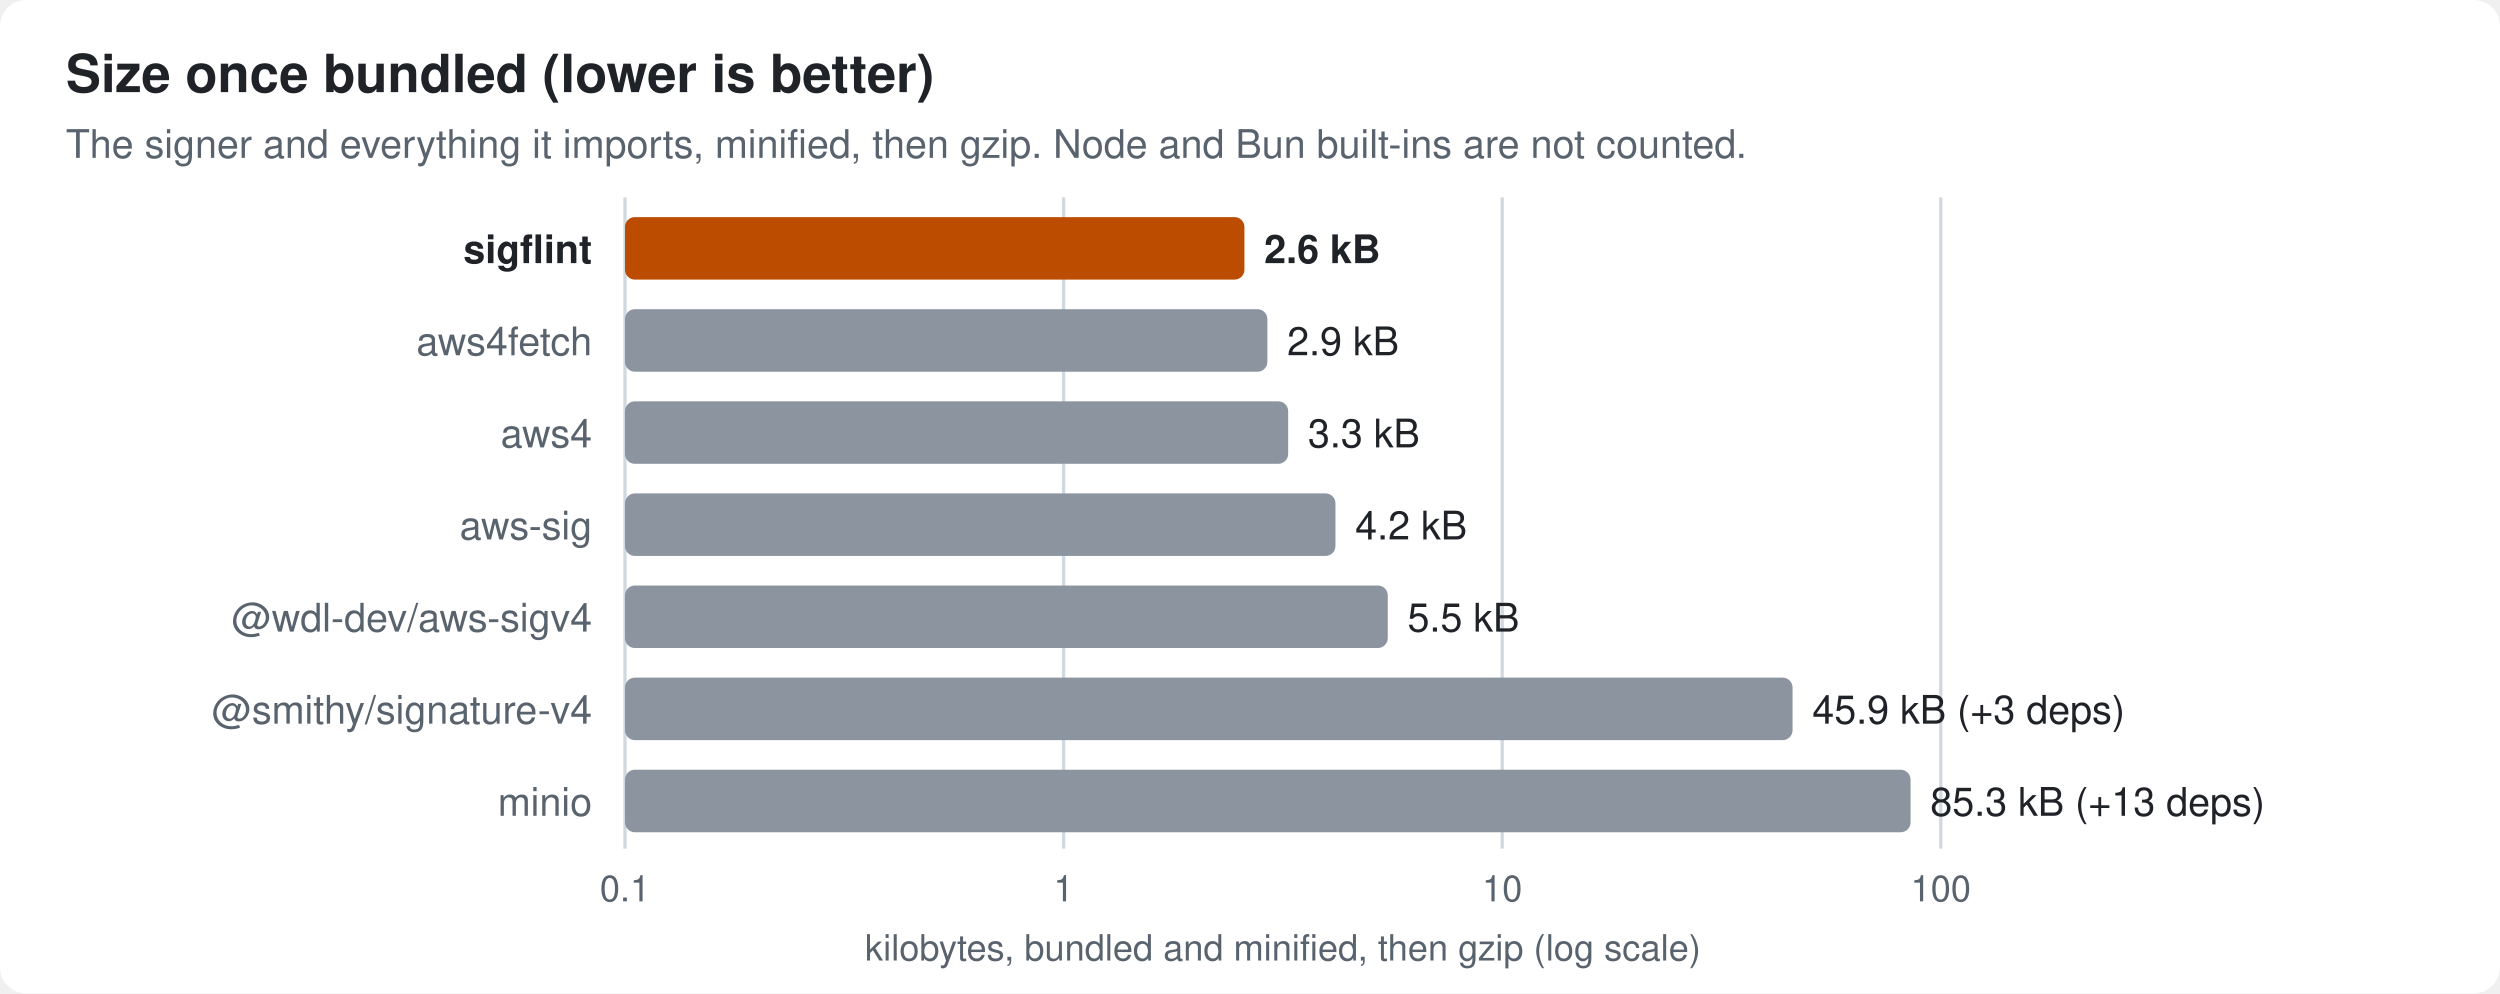
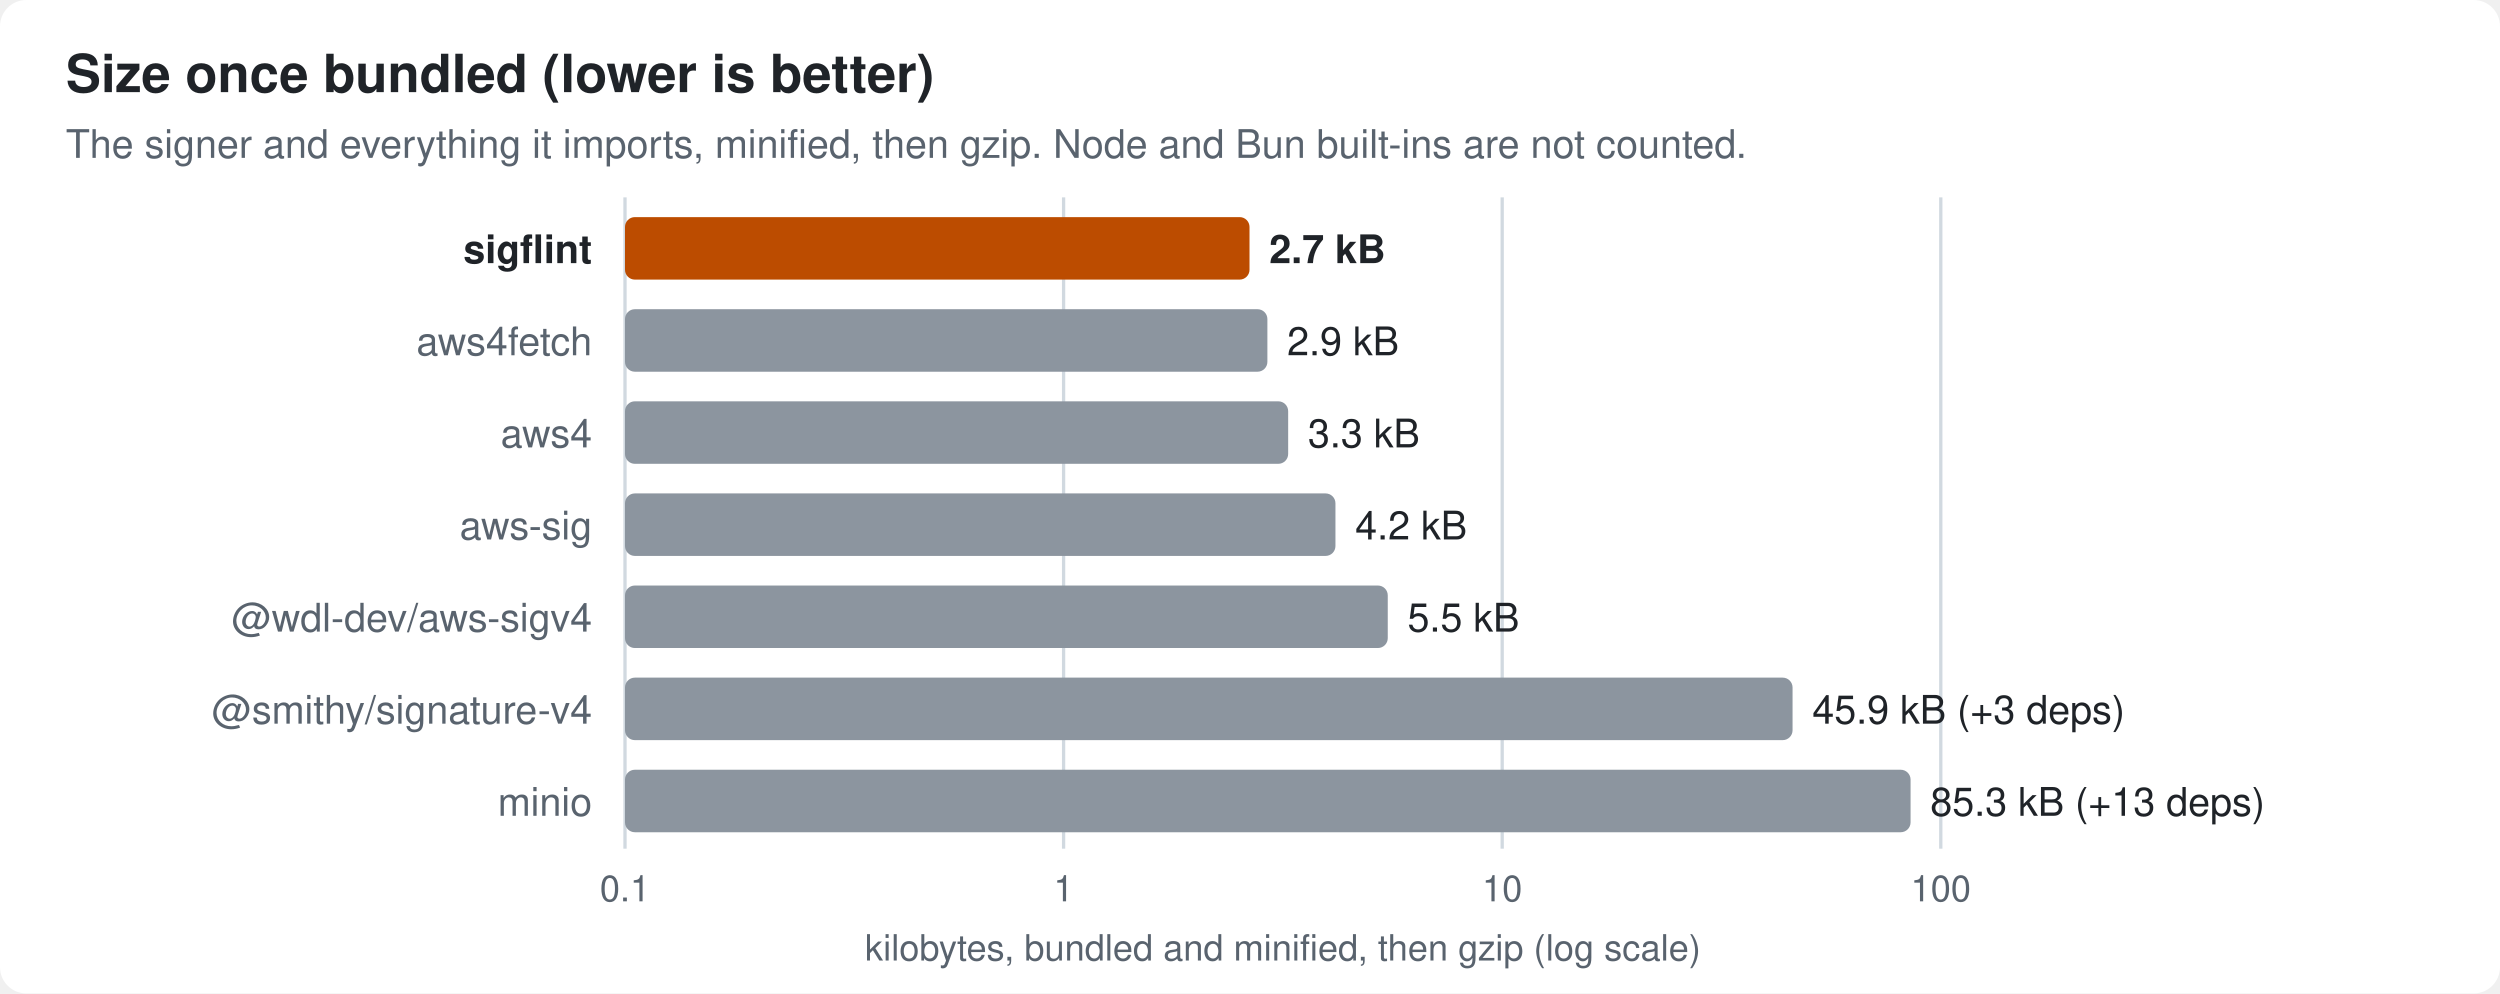
<svg xmlns="http://www.w3.org/2000/svg" width="760" height="302" viewBox="0 0 760 302" role="img" aria-labelledby="t d" font-family="-apple-system,BlinkMacSystemFont,'Segoe UI',Helvetica,Arial,sans-serif">
  <rect width="760" height="302" rx="8" fill="#ffffff" />
  <text x="20" y="28" font-size="16" fill="#1f2328" text-anchor="start" font-weight="600">Size once bundled (lower is better)</text>
  <text x="20" y="48" font-size="12" fill="#59636e" text-anchor="start" font-weight="400">The signer and everything it imports, minified, then gzip. Node and Bun built-ins are not counted.</text>
  <line x1="190" y1="60" x2="190" y2="258" stroke="#d1d9e0" />
  <text x="190" y="274" font-size="11" fill="#59636e" text-anchor="middle" font-weight="400">0.1</text>
  <line x1="323.333" y1="60" x2="323.333" y2="258" stroke="#d1d9e0" />
  <text x="323.333" y="274" font-size="11" fill="#59636e" text-anchor="middle" font-weight="400">1</text>
  <line x1="456.667" y1="60" x2="456.667" y2="258" stroke="#d1d9e0" />
  <text x="456.667" y="274" font-size="11" fill="#59636e" text-anchor="middle" font-weight="400">10</text>
  <line x1="590" y1="60" x2="590" y2="258" stroke="#d1d9e0" />
  <text x="590" y="274" font-size="11" fill="#59636e" text-anchor="middle" font-weight="400">100</text>
  <text x="180" y="80" font-size="12" fill="#1f2328" text-anchor="end" font-weight="700">sigflint</text>
-   <rect x="190" y="66" width="188.306" height="19" rx="3" fill="#bc4c00" />
-   <text x="384.306" y="80" font-size="12" fill="#1f2328" text-anchor="start" font-weight="700">2.6 kB</text>
+   <rect x="190" y="66" width="189.853" height="19" rx="3" fill="#bc4c00" />
+   <text x="385.853" y="80" font-size="12" fill="#1f2328" text-anchor="start" font-weight="700">2.7 kB</text>
  <text x="180" y="108" font-size="12" fill="#59636e" text-anchor="end" font-weight="400">aws4fetch</text>
  <rect x="190" y="94" width="195.285" height="19" rx="3" fill="#8c959f" />
  <text x="391.285" y="108" font-size="12" fill="#1f2328" text-anchor="start" font-weight="400">2.9 kB</text>
  <text x="180" y="136" font-size="12" fill="#59636e" text-anchor="end" font-weight="400">aws4</text>
  <rect x="190" y="122" width="201.602" height="19" rx="3" fill="#8c959f" />
  <text x="397.602" y="136" font-size="12" fill="#1f2328" text-anchor="start" font-weight="400">3.3 kB</text>
  <text x="180" y="164" font-size="12" fill="#59636e" text-anchor="end" font-weight="400">aws-sig</text>
  <rect x="190" y="150" width="215.976" height="19" rx="3" fill="#8c959f" />
  <text x="411.976" y="164" font-size="12" fill="#1f2328" text-anchor="start" font-weight="400">4.2 kB</text>
  <text x="180" y="192" font-size="12" fill="#59636e" text-anchor="end" font-weight="400">@wdl-dev/aws-sigv4</text>
  <rect x="190" y="178" width="231.88" height="19" rx="3" fill="#8c959f" />
  <text x="427.88" y="192" font-size="12" fill="#1f2328" text-anchor="start" font-weight="400">5.5 kB</text>
  <text x="180" y="220" font-size="12" fill="#59636e" text-anchor="end" font-weight="400">@smithy/signature-v4</text>
  <rect x="190" y="206" width="354.939" height="19" rx="3" fill="#8c959f" />
  <text x="550.939" y="220" font-size="12" fill="#1f2328" text-anchor="start" font-weight="400">45.9 kB  (+3 deps)</text>
  <text x="180" y="248" font-size="12" fill="#59636e" text-anchor="end" font-weight="400">minio</text>
  <rect x="190" y="234" width="390.813" height="19" rx="3" fill="#8c959f" />
  <text x="586.813" y="248" font-size="12" fill="#1f2328" text-anchor="start" font-weight="400">85.3 kB  (+13 deps)</text>
  <text x="390" y="292" font-size="11" fill="#59636e" text-anchor="middle" font-weight="400">kilobytes, bundled and minified, then gzip (log scale)</text>
</svg>
